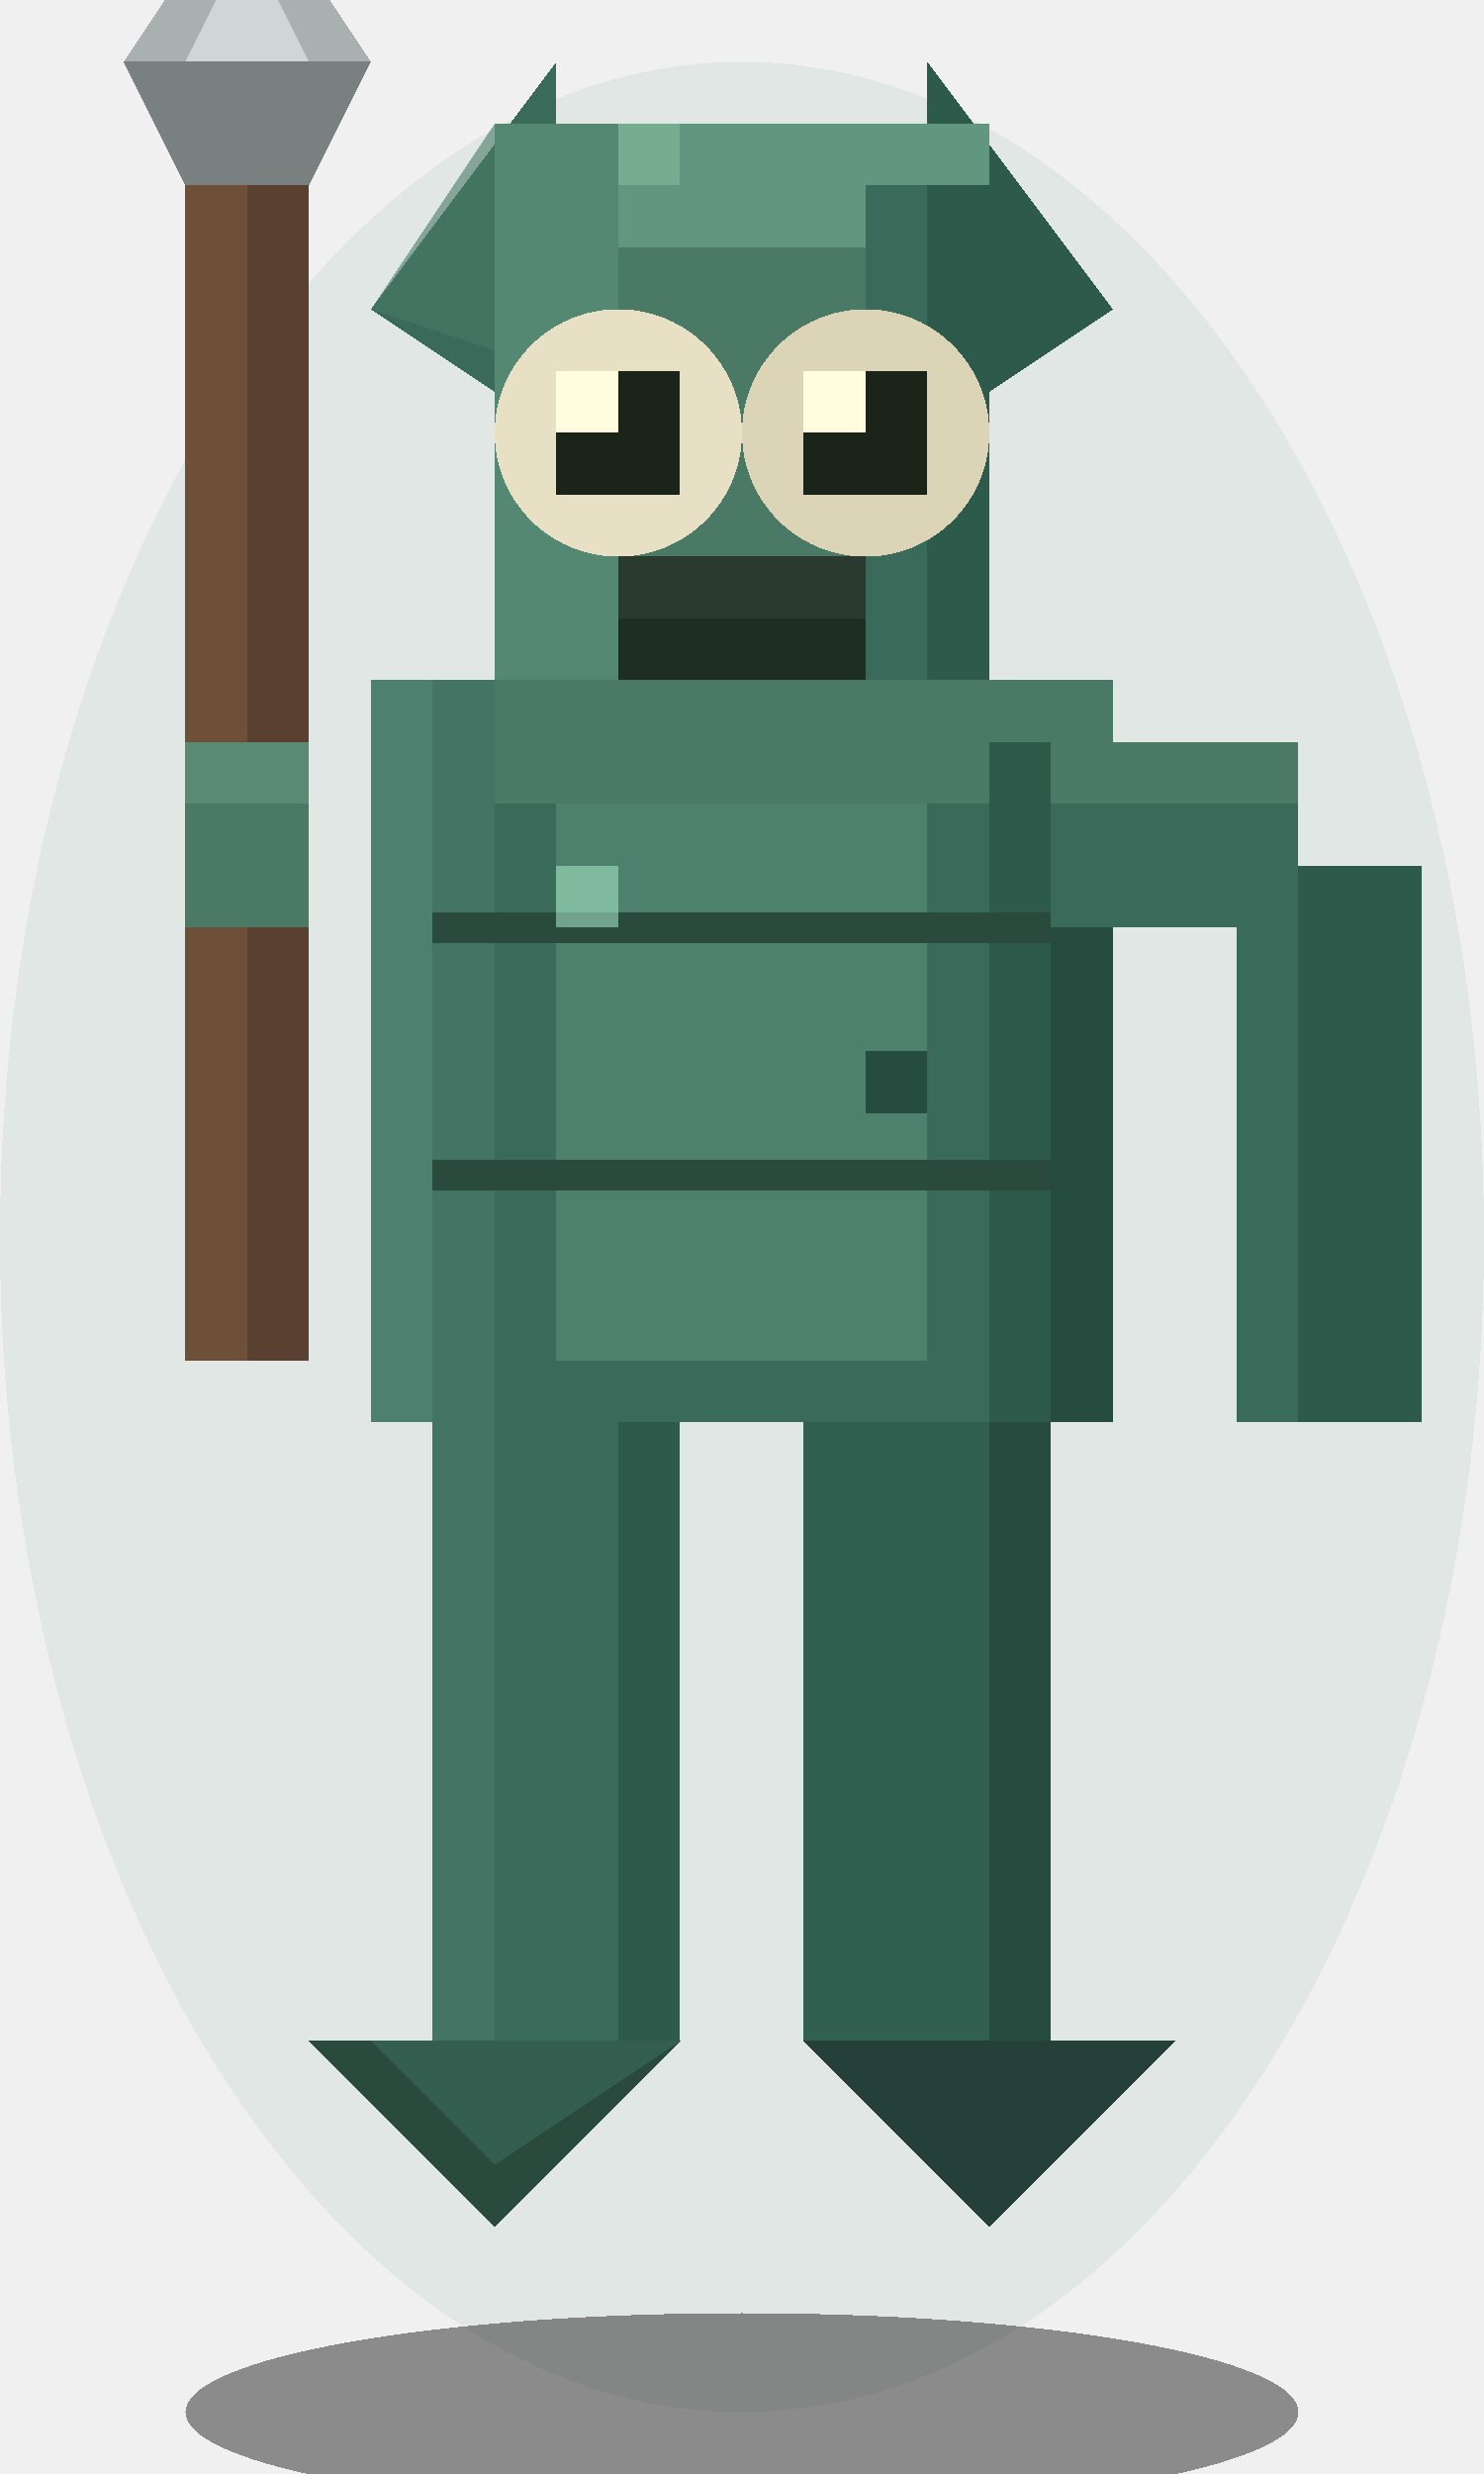
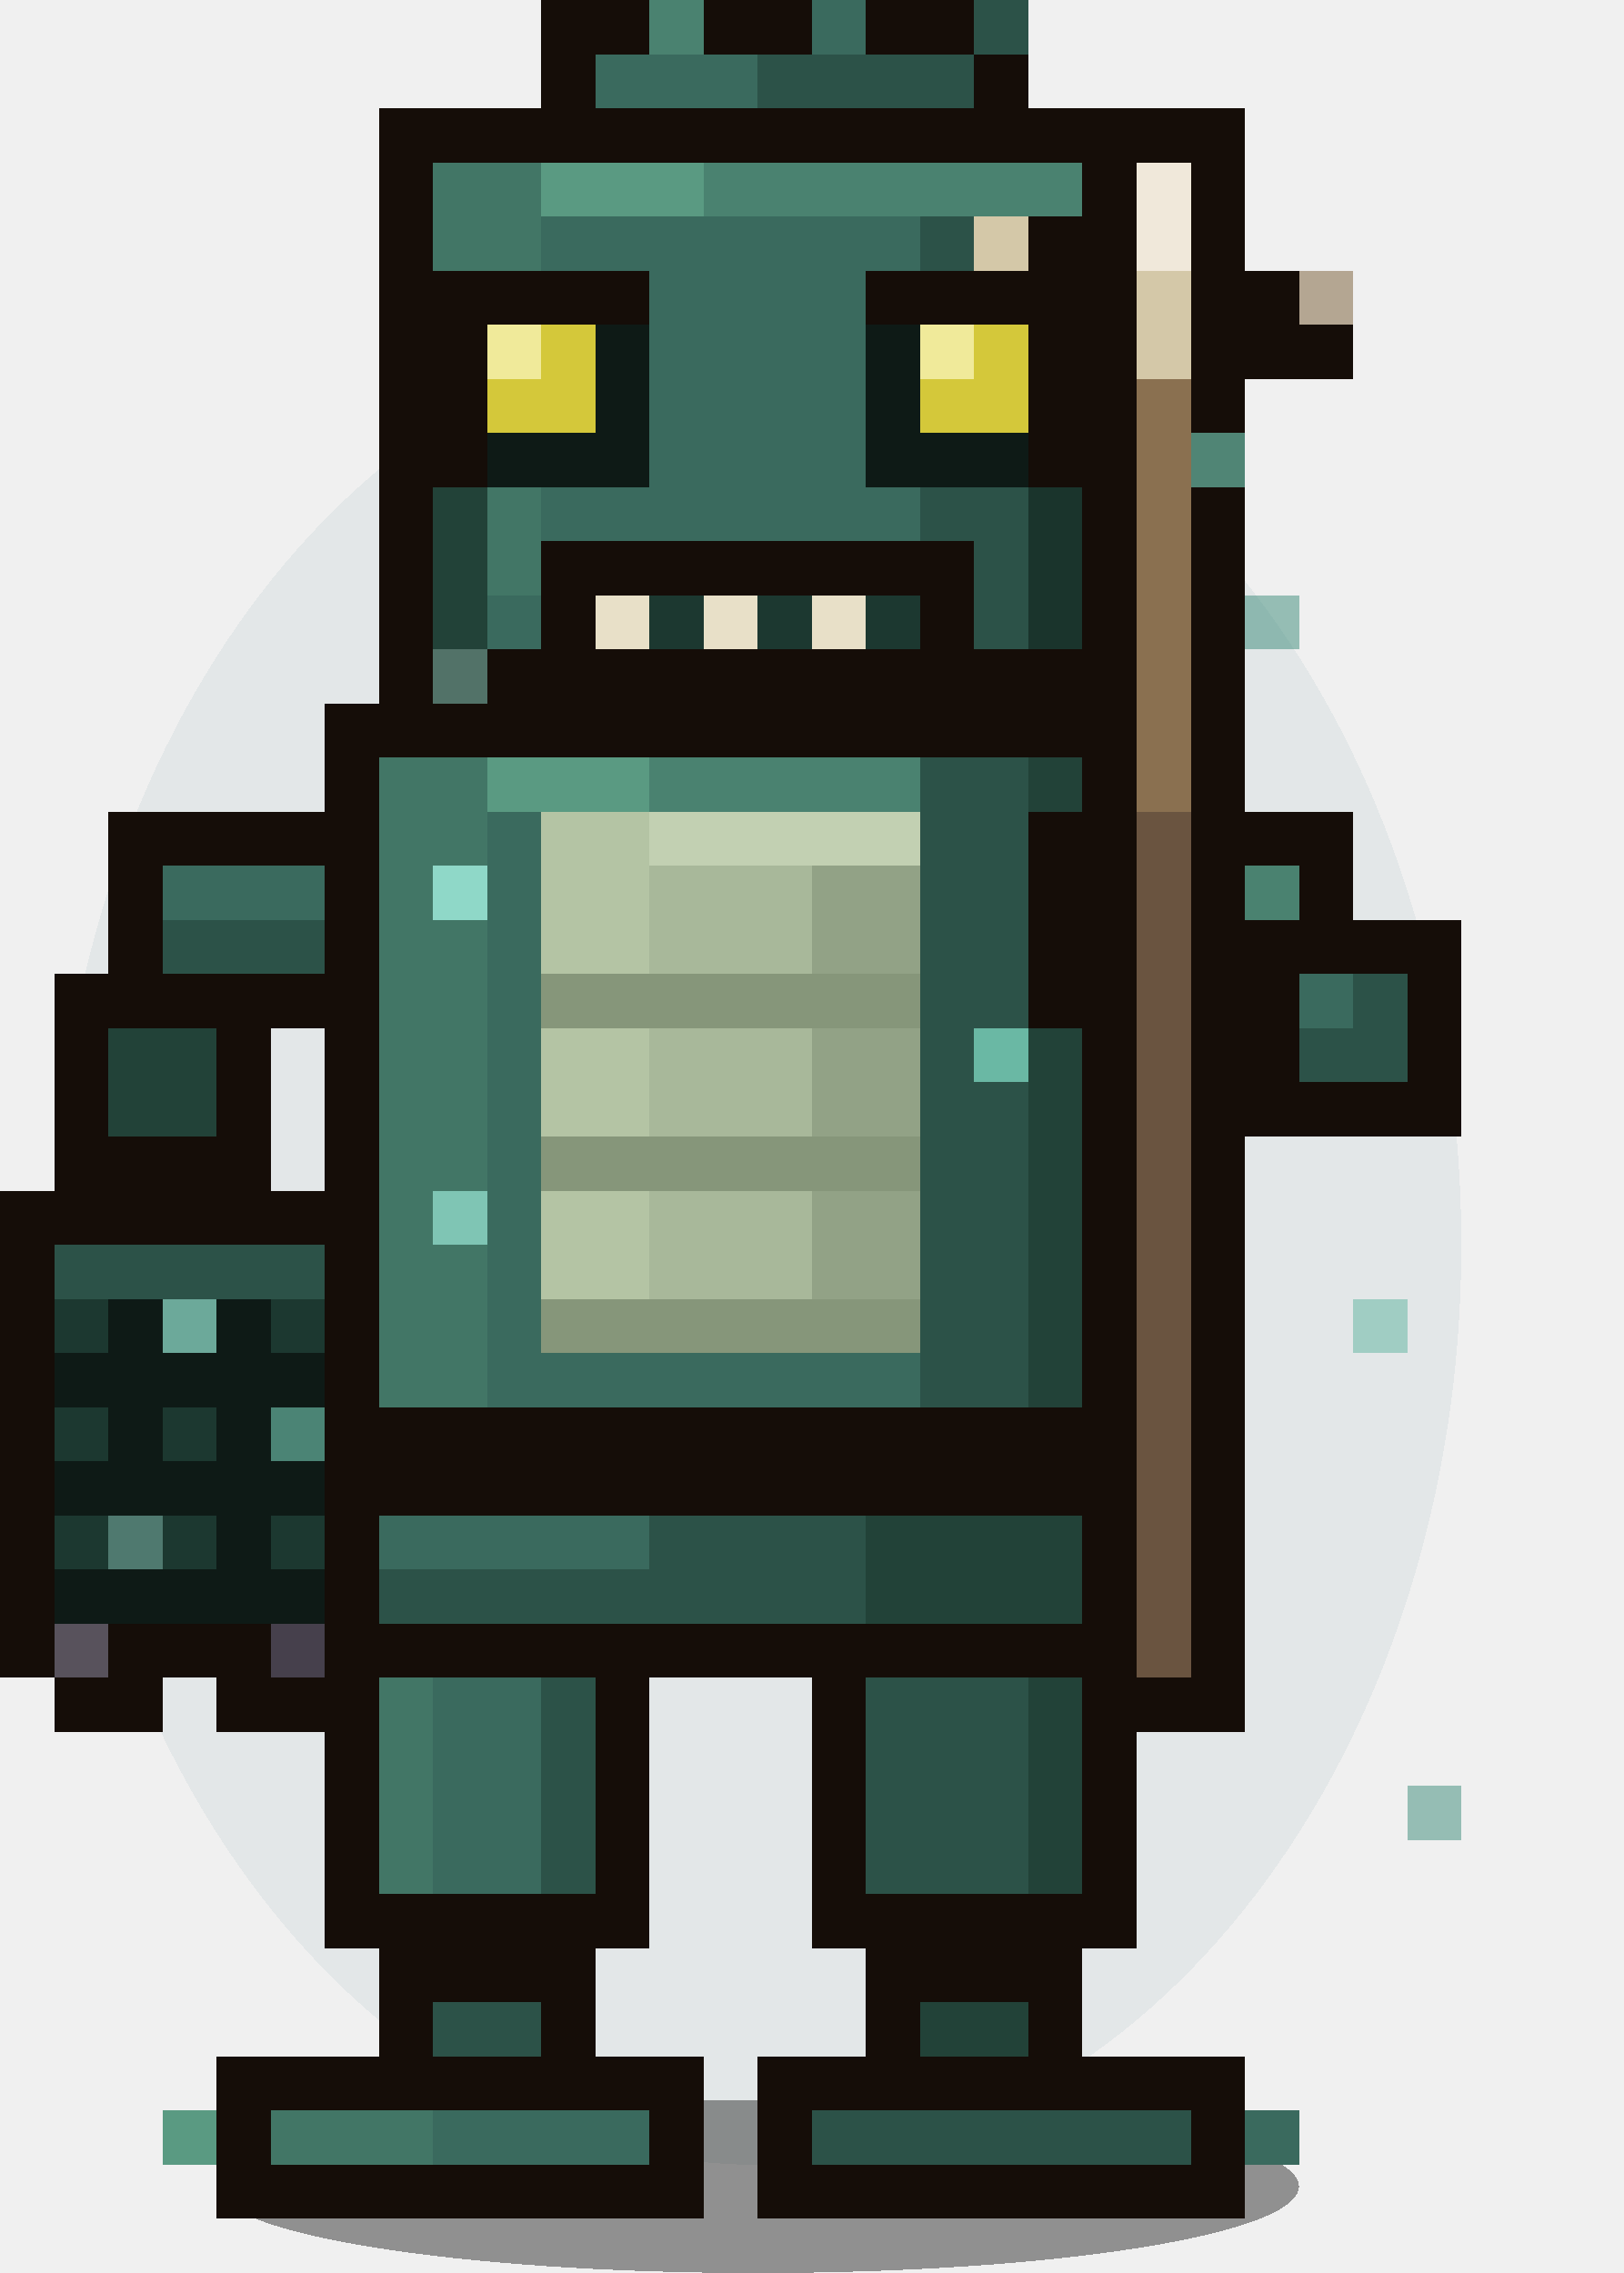
- <svg xmlns="http://www.w3.org/2000/svg" viewBox="0 0 24 40" shape-rendering="crispEdges" preserveAspectRatio="xMidYMax meet" aria-label="Kuo-Toa Deepguard">
-   <ellipse cx="12" cy="20" rx="12" ry="19" fill="#2e7a66" opacity="0.08" />
-   <ellipse cx="12" cy="39" rx="9" ry="1.6" fill="#000" opacity="0.42" />
-   <polygon points="6,5 9,1 9,7" fill="#3a6a5a" />
-   <polygon points="6,5 8,2 9,6" fill="#4a7a66" opacity="0.6" />
-   <polygon points="18,5 15,1 15,7" fill="#2e5a4c" />
-   <rect x="8" y="2" width="8" height="9" fill="#4a7a66" />
-   <rect x="8" y="2" width="8" height="2" fill="#62977f" />
-   <rect x="8" y="2" width="3" height="1" fill="#76ad90" />
-   <rect x="8" y="2" width="2" height="9" fill="#548872" />
-   <rect x="14" y="3" width="2" height="8" fill="#3a6a5a" />
-   <rect x="15" y="3" width="1" height="8" fill="#2e5a4c" />
-   <ellipse cx="10" cy="7" rx="2" ry="2" fill="#e8e0c4" />
-   <ellipse cx="14" cy="7" rx="2" ry="2" fill="#dcd4b6" />
-   <rect x="9" y="6" width="2" height="2" fill="#1a2418" />
-   <rect x="13" y="6" width="2" height="2" fill="#1a2418" />
-   <rect x="9" y="6" width="1" height="1" fill="#fffce0" />
-   <rect x="13" y="6" width="1" height="1" fill="#fffce0" />
-   <rect x="10" y="9" width="4" height="2" fill="#1f2e22" />
-   <rect x="10" y="9" width="4" height="1" fill="#2a3a2e" />
-   <rect x="6" y="11" width="12" height="12" fill="#3a6a5a" />
-   <rect x="6" y="11" width="12" height="2" fill="#4a7a66" />
-   <rect x="6" y="11" width="2" height="12" fill="#447464" />
-   <rect x="6" y="11" width="1" height="12" fill="#4e8070" />
-   <rect x="16" y="12" width="2" height="11" fill="#2e5a4c" />
-   <rect x="17" y="12" width="1" height="11" fill="#264c40" />
-   <rect x="9" y="13" width="6" height="9" fill="#62977f" opacity="0.5" />
-   <line x1="7" y1="15" x2="17" y2="15" stroke="#2a4a3e" stroke-width="0.5" />
-   <line x1="7" y1="19" x2="17" y2="19" stroke="#2a4a3e" stroke-width="0.5" />
-   <rect x="9" y="14" width="1" height="1" fill="#a0e0c0" opacity="0.6" />
-   <rect x="14" y="17" width="1" height="1" fill="#264c40" />
-   <rect x="3" y="0" width="2" height="22" fill="#5a4030" />
-   <rect x="3" y="0" width="1" height="22" fill="#6e5038" />
-   <polygon points="2,1 4,-2 6,1" fill="#aab0b0" />
-   <polygon points="3,1 4,-1 5,1" fill="#cfd6d6" />
-   <polygon points="2,1 6,1 5,3 3,3" fill="#7a8080" />
-   <rect x="3" y="-1" width="1" height="1" fill="#ffffff" />
-   <rect x="3" y="12" width="2" height="3" fill="#4a7a66" />
-   <rect x="3" y="12" width="2" height="1" fill="#5a8a72" />
-   <rect x="17" y="12" width="4" height="3" fill="#3a6a5a" />
-   <rect x="17" y="12" width="4" height="1" fill="#4a7a66" />
-   <rect x="20" y="14" width="3" height="9" fill="#2e5a4c" />
-   <rect x="20" y="14" width="1" height="9" fill="#3a6a5a" />
-   <rect x="7" y="23" width="4" height="10" fill="#3a6a5a" />
-   <rect x="7" y="23" width="1" height="10" fill="#447464" />
-   <rect x="10" y="23" width="1" height="10" fill="#2e5a4c" />
-   <rect x="13" y="23" width="4" height="10" fill="#326050" />
-   <rect x="16" y="23" width="1" height="10" fill="#264c40" />
-   <polygon points="5,33 11,33 8,36" fill="#2a4a3e" />
-   <polygon points="6,33 11,33 8,35" fill="#3a6a5a" opacity="0.6" />
-   <polygon points="13,33 19,33 16,36" fill="#244038" />
+ <svg xmlns="http://www.w3.org/2000/svg" viewBox="0 0 30 42" shape-rendering="crispEdges" preserveAspectRatio="xMidYMax meet" aria-label="Kuo-Toa Deepguard">
+   <ellipse cx="14" cy="23" rx="13" ry="17" fill="#2a6a72" opacity="0.07" />
+   <ellipse cx="14" cy="40.4" rx="10" ry="1.6" fill="#000" opacity="0.4" />
+   <rect x="7" y="2" width="14" height="11" fill="#150d08" />
+   <rect x="8" y="3" width="12" height="9" fill="#3a6a5e" />
+   <rect x="8" y="3" width="12" height="1" fill="#4a8270" />
+   <rect x="8" y="3" width="5" height="1" fill="#5a9a82" />
+   <rect x="8" y="3" width="2" height="8" fill="#427666" />
+   <rect x="17" y="4" width="3" height="8" fill="#2c5248" />
+   <rect x="19" y="4" width="1" height="8" fill="#224238" />
+   <rect x="10" y="0" width="9" height="3" fill="#150d08" />
+   <rect x="11" y="1" width="7" height="1" fill="#2c5248" />
+   <rect x="11" y="1" width="3" height="1" fill="#3a6a5e" />
+   <rect x="12" y="0" width="1" height="1" fill="#4a8270" />
+   <rect x="15" y="0" width="1" height="1" fill="#3a6a5e" />
+   <rect x="18" y="0" width="1" height="1" fill="#2c5248" />
+   <rect x="8" y="5" width="4" height="4" fill="#150d08" />
+   <rect x="9" y="6" width="3" height="3" fill="#0e1a16" />
+   <rect x="9" y="6" width="2" height="2" fill="#d4c83a" />
+   <rect x="9" y="6" width="1" height="1" fill="#f0ea9a" />
+   <rect x="16" y="5" width="4" height="4" fill="#150d08" />
+   <rect x="16" y="6" width="3" height="3" fill="#0e1a16" />
+   <rect x="17" y="6" width="2" height="2" fill="#d4c83a" />
+   <rect x="17" y="6" width="1" height="1" fill="#f0ea9a" />
+   <rect x="10" y="10" width="8" height="3" fill="#150d08" />
+   <rect x="11" y="11" width="6" height="1" fill="#1c3830" />
+   <rect x="11" y="11" width="1" height="1" fill="#e8e0c8" />
+   <rect x="13" y="11" width="1" height="1" fill="#e8e0c8" />
+   <rect x="15" y="11" width="1" height="1" fill="#e8e0c8" />
+   <rect x="8" y="9" width="1" height="3" fill="#224238" />
+   <rect x="19" y="9" width="1" height="3" fill="#1a342c" />
+   <rect x="6" y="13" width="15" height="14" fill="#150d08" />
+   <rect x="7" y="14" width="13" height="12" fill="#3a6a5e" />
+   <rect x="7" y="14" width="13" height="1" fill="#4a8270" />
+   <rect x="7" y="14" width="5" height="1" fill="#5a9a82" />
+   <rect x="7" y="14" width="2" height="12" fill="#427666" />
+   <rect x="17" y="14" width="3" height="12" fill="#2c5248" />
+   <rect x="19" y="14" width="1" height="12" fill="#224238" />
+   <rect x="10" y="15" width="7" height="10" fill="#a8b89a" />
+   <rect x="10" y="15" width="7" height="1" fill="#c2d0b2" />
+   <rect x="10" y="15" width="2" height="9" fill="#b4c4a4" />
+   <rect x="15" y="16" width="2" height="9" fill="#92a286" />
+   <rect x="10" y="18" width="7" height="1" fill="#86967a" />
+   <rect x="10" y="21" width="7" height="1" fill="#86967a" />
+   <rect x="10" y="24" width="7" height="1" fill="#86967a" />
+   <rect x="8" y="16" width="1" height="1" fill="#8fd8c8" />
+   <rect x="18" y="19" width="1" height="1" fill="#6ab8a4" />
+   <rect x="8" y="22" width="1" height="1" fill="#8fd8c8" opacity="0.8" />
+   <rect x="19" y="15" width="6" height="4" fill="#150d08" />
+   <rect x="20" y="16" width="4" height="2" fill="#3a6a5e" />
+   <rect x="20" y="16" width="4" height="1" fill="#4a8270" />
+   <rect x="23" y="17" width="4" height="4" fill="#150d08" />
+   <rect x="24" y="18" width="2" height="2" fill="#2c5248" />
+   <rect x="24" y="18" width="1" height="1" fill="#3a6a5e" />
+   <rect x="20" y="6" width="3" height="26" fill="#150d08" />
+   <rect x="21" y="7" width="1" height="24" fill="#6a5440" />
+   <rect x="21" y="7" width="1" height="8" fill="#8a7050" />
+   <rect x="20" y="2" width="3" height="5" fill="#150d08" />
+   <rect x="21" y="3" width="1" height="4" fill="#d4c8a8" />
+   <rect x="21" y="3" width="1" height="2" fill="#f0e8da" />
+   <rect x="18" y="4" width="2" height="2" fill="#150d08" />
+   <rect x="18" y="4" width="1" height="1" fill="#d4c8a8" />
+   <rect x="23" y="5" width="2" height="2" fill="#150d08" />
+   <rect x="24" y="5" width="1" height="1" fill="#b4a692" />
+   <rect x="22" y="8" width="1" height="1" fill="#6ab8a4" opacity="0.7" />
+   <rect x="23" y="11" width="1" height="1" fill="#3a8a78" opacity="0.5" />
+   <rect x="2" y="15" width="5" height="4" fill="#150d08" />
+   <rect x="3" y="16" width="3" height="2" fill="#2c5248" />
+   <rect x="3" y="16" width="3" height="1" fill="#3a6a5e" />
+   <rect x="1" y="18" width="4" height="4" fill="#150d08" />
+   <rect x="2" y="19" width="2" height="2" fill="#224238" />
+   <rect x="0" y="22" width="7" height="9" fill="#150d08" />
+   <rect x="1" y="23" width="5" height="7" fill="#1c3830" />
+   <rect x="1" y="23" width="5" height="1" fill="#2c5248" />
+   <rect x="2" y="24" width="1" height="6" fill="#0e1a16" />
+   <rect x="4" y="24" width="1" height="6" fill="#0e1a16" />
+   <rect x="1" y="25" width="5" height="1" fill="#0e1a16" />
+   <rect x="1" y="27" width="5" height="1" fill="#0e1a16" />
+   <rect x="1" y="29" width="5" height="1" fill="#0e1a16" />
+   <rect x="3" y="24" width="1" height="1" fill="#8fd8c8" opacity="0.7" />
+   <rect x="5" y="26" width="1" height="1" fill="#6ab8a4" opacity="0.6" />
+   <rect x="2" y="28" width="1" height="1" fill="#8fd8c8" opacity="0.5" />
+   <rect x="1" y="30" width="2" height="2" fill="#150d08" />
+   <rect x="1" y="30" width="1" height="1" fill="#58525c" />
+   <rect x="4" y="30" width="2" height="2" fill="#150d08" />
+   <rect x="5" y="30" width="1" height="1" fill="#46404c" />
+   <rect x="6" y="27" width="15" height="4" fill="#150d08" />
+   <rect x="7" y="28" width="13" height="2" fill="#2c5248" />
+   <rect x="7" y="28" width="5" height="1" fill="#3a6a5e" />
+   <rect x="16" y="28" width="4" height="2" fill="#224238" />
+   <rect x="6" y="30" width="6" height="6" fill="#150d08" />
+   <rect x="7" y="31" width="4" height="4" fill="#3a6a5e" />
+   <rect x="7" y="31" width="1" height="4" fill="#427666" />
+   <rect x="10" y="31" width="1" height="4" fill="#2c5248" />
+   <rect x="15" y="30" width="6" height="6" fill="#150d08" />
+   <rect x="16" y="31" width="4" height="4" fill="#2c5248" />
+   <rect x="19" y="31" width="1" height="4" fill="#224238" />
+   <rect x="7" y="36" width="4" height="3" fill="#150d08" />
+   <rect x="8" y="37" width="2" height="1" fill="#2c5248" />
+   <rect x="16" y="36" width="4" height="3" fill="#150d08" />
+   <rect x="17" y="37" width="2" height="1" fill="#224238" />
+   <rect x="4" y="38" width="9" height="3" fill="#150d08" />
+   <rect x="5" y="39" width="7" height="1" fill="#3a6a5e" />
+   <rect x="5" y="39" width="3" height="1" fill="#427666" />
+   <rect x="3" y="39" width="2" height="1" fill="#150d08" />
+   <rect x="3" y="39" width="1" height="1" fill="#5a9a82" />
+   <rect x="14" y="38" width="9" height="3" fill="#150d08" />
+   <rect x="15" y="39" width="7" height="1" fill="#2c5248" />
+   <rect x="22" y="39" width="2" height="1" fill="#150d08" />
+   <rect x="23" y="39" width="1" height="1" fill="#3a6a5e" />
+   <rect x="25" y="24" width="1" height="1" fill="#6ab8a4" opacity="0.55" />
+   <rect x="8" y="12" width="1" height="1" fill="#8fd8c8" opacity="0.5" />
+   <rect x="26" y="33" width="1" height="1" fill="#3a8a78" opacity="0.5" />
</svg>
